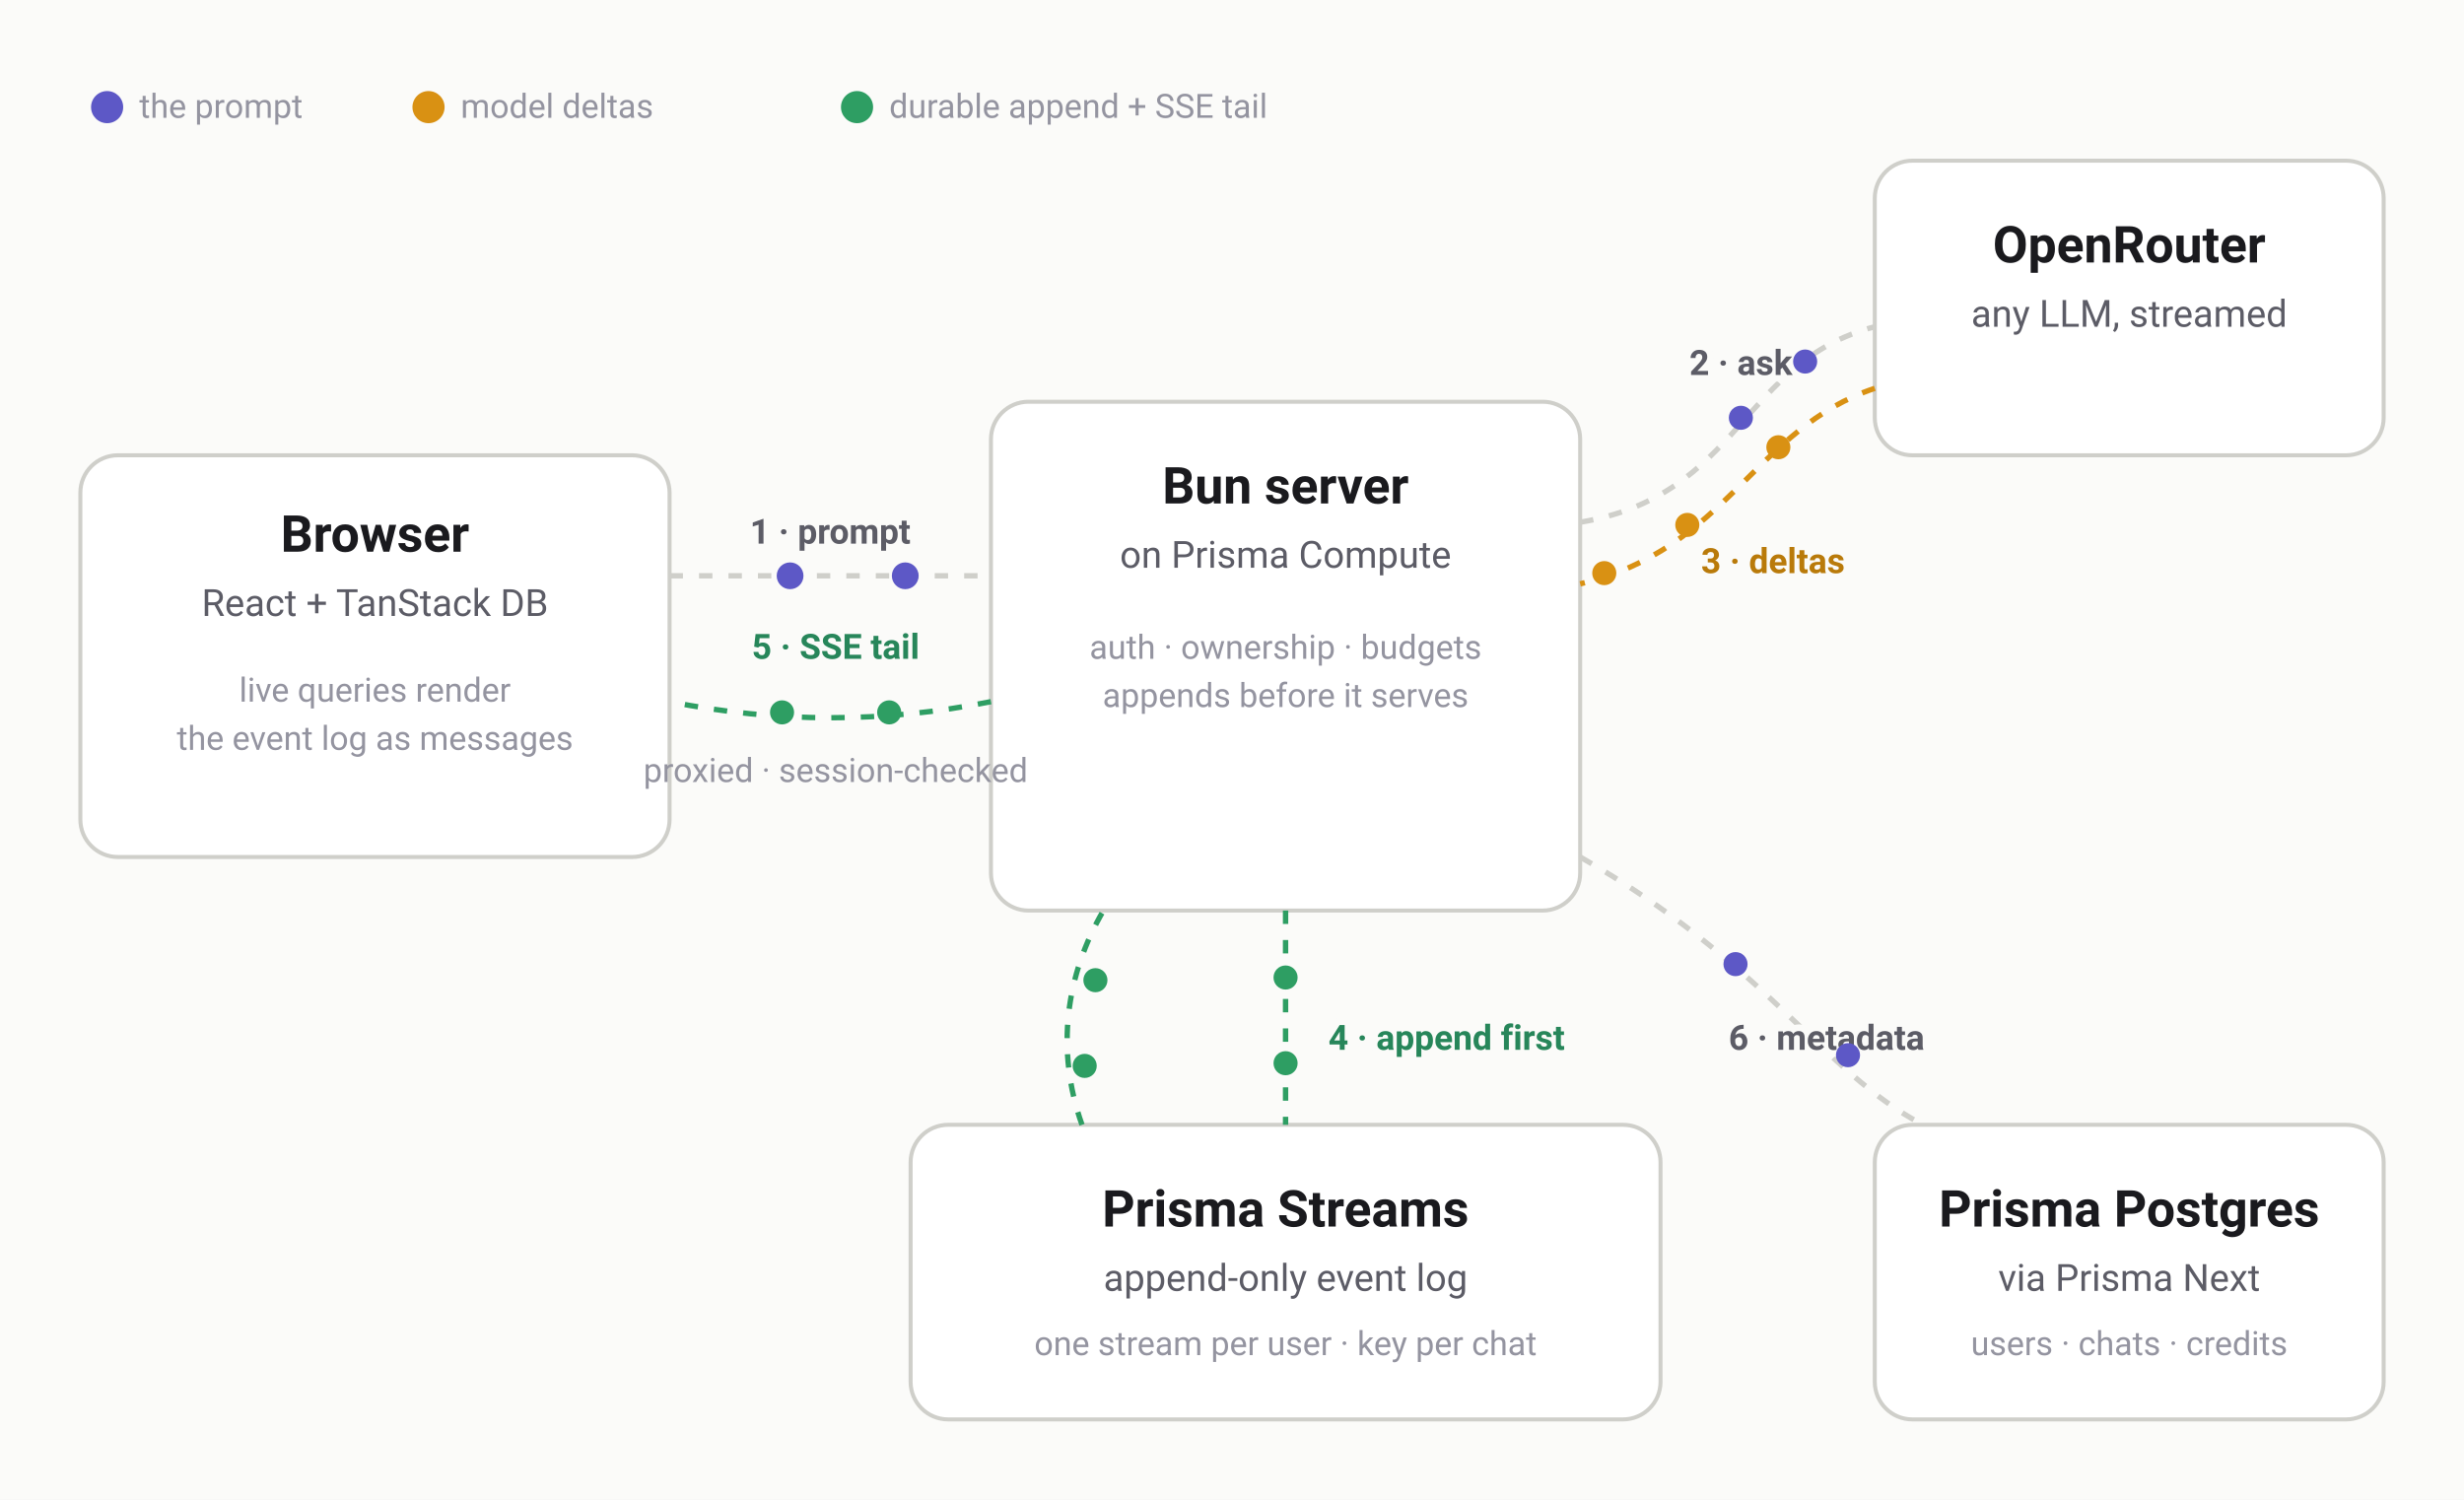
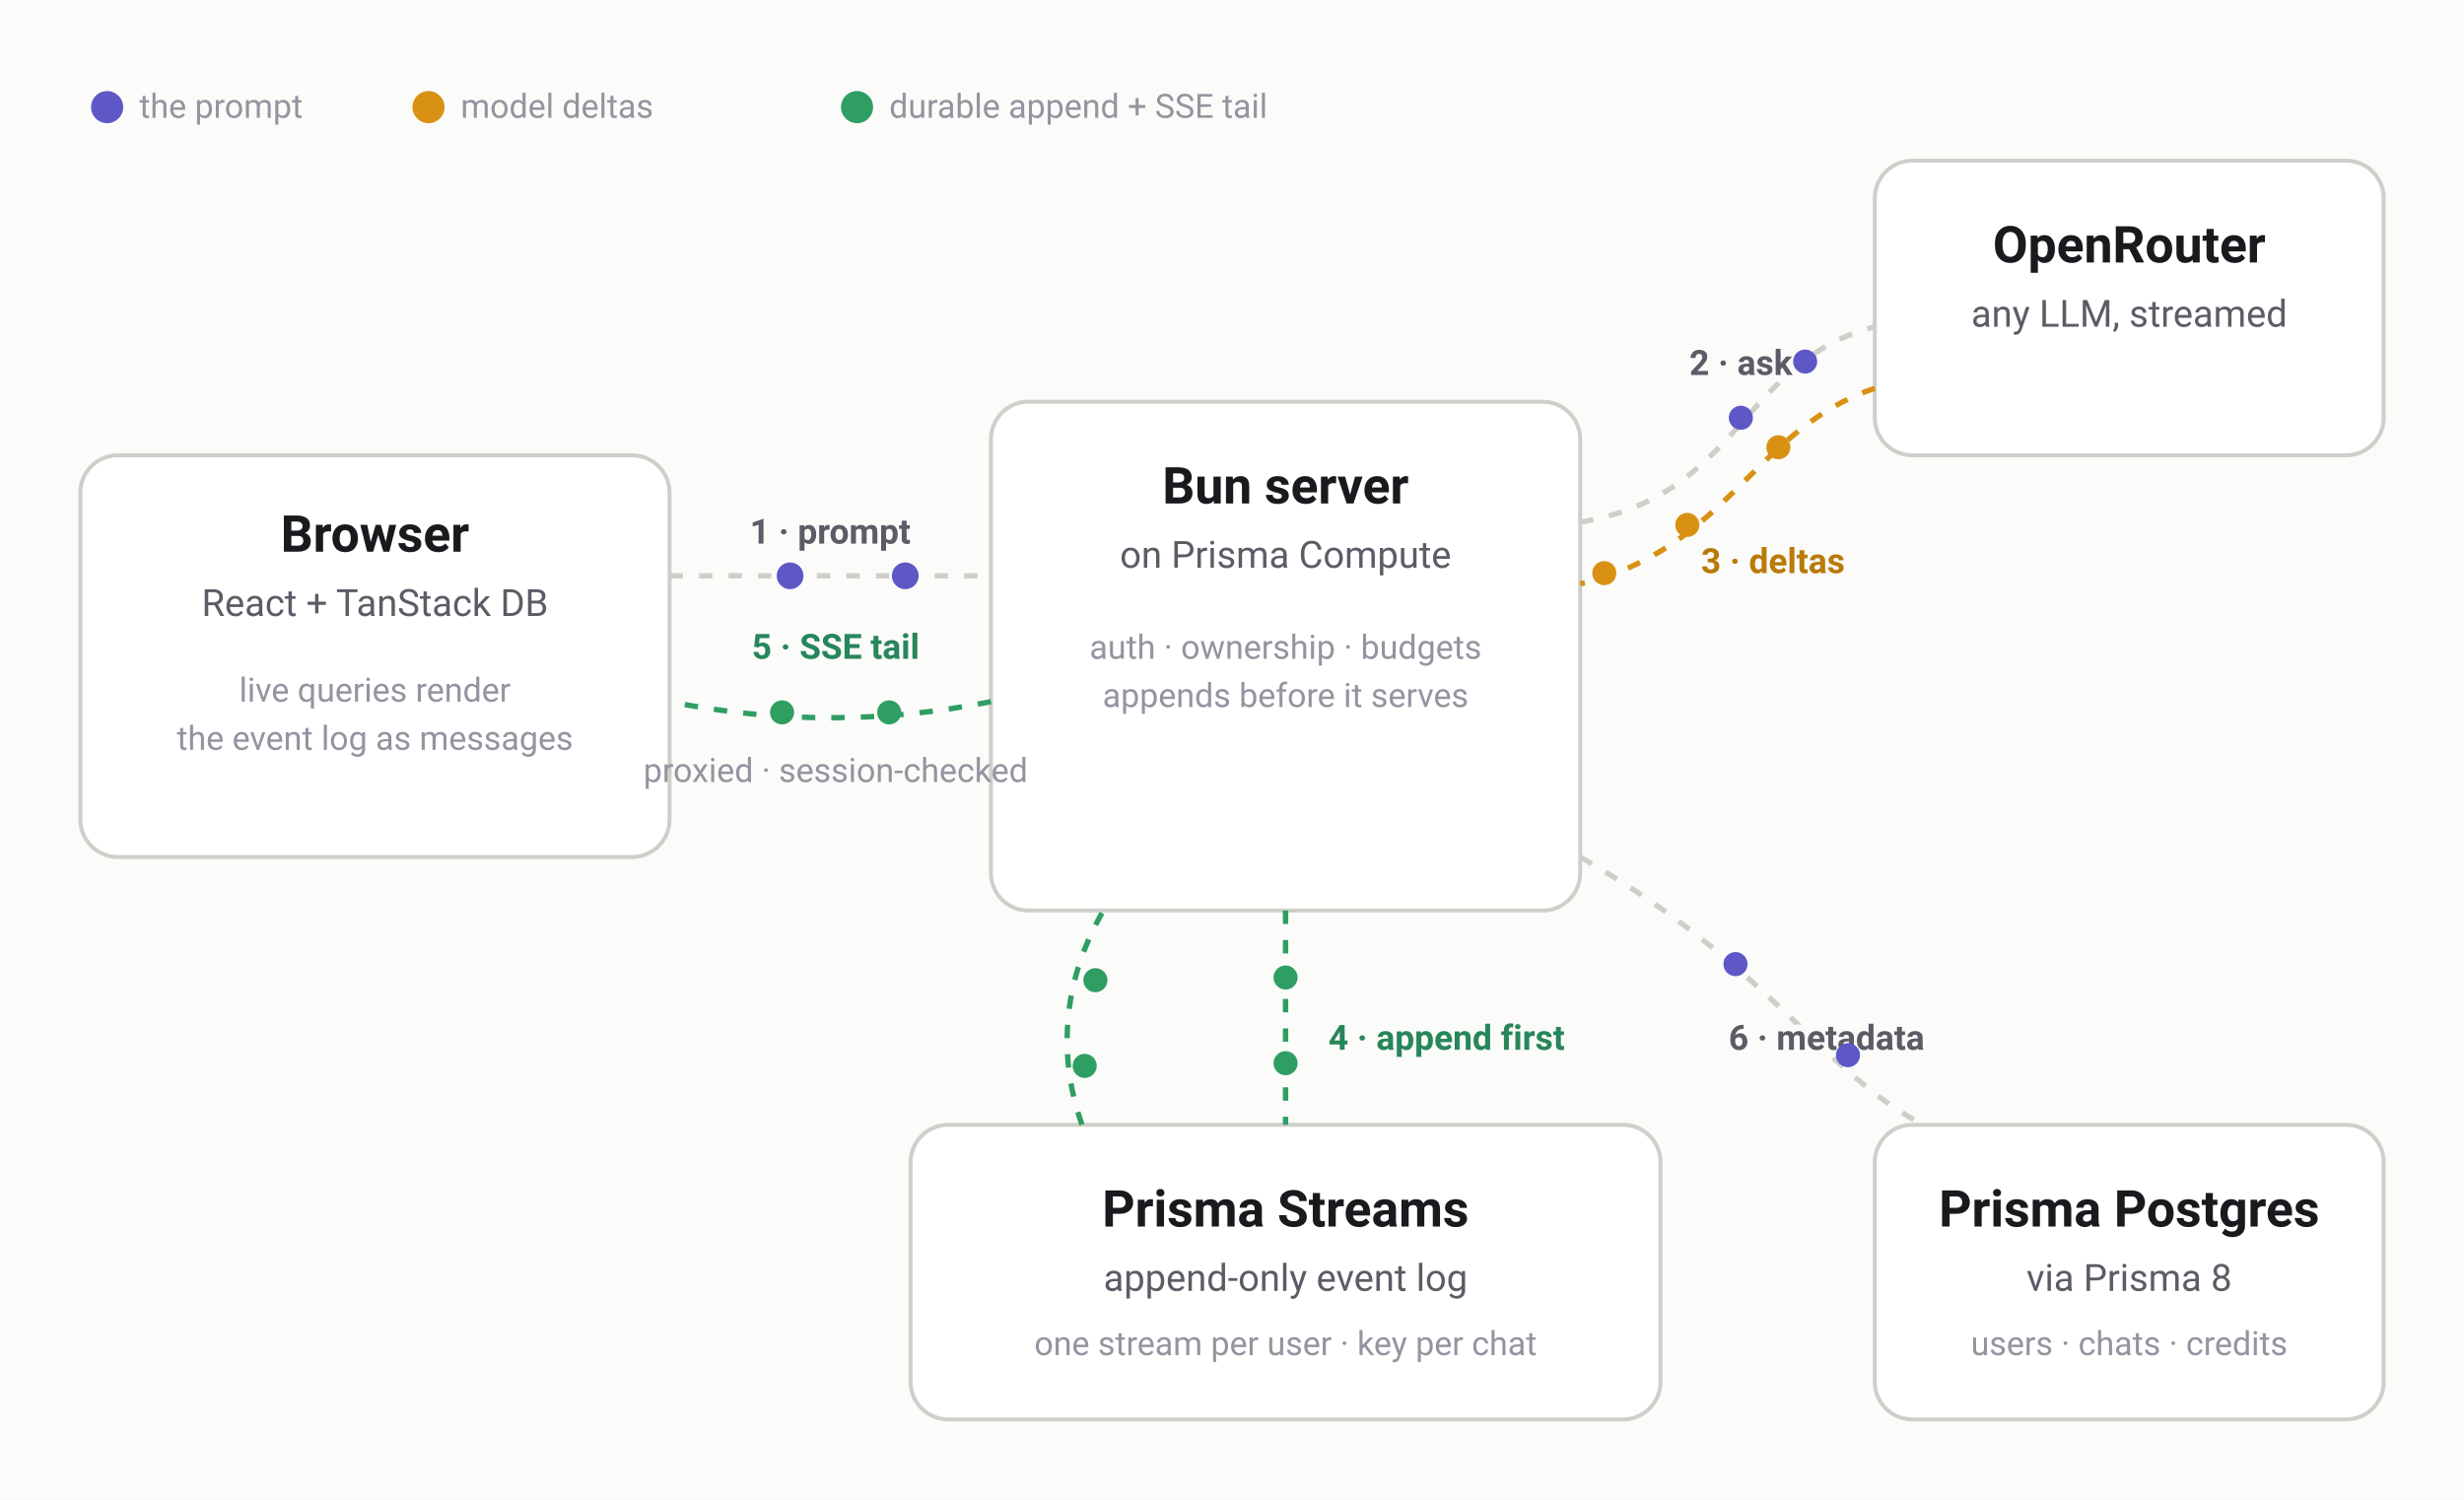
<svg xmlns="http://www.w3.org/2000/svg" width="920" height="560" viewBox="0 0 920 560" role="img" aria-label="Request flow: a prompt goes from the browser to the Bun server on Prisma Compute, which asks OpenRouter; every model delta is appended to Prisma Streams before it is tailed back to the browser over SSE; chat metadata lives in Prisma Postgres.">
  <rect width="920" height="560" fill="#fbfbf9" />
  <style>
    text{font-family:ui-sans-serif,system-ui,-apple-system,'Segoe UI',Roboto,Arial,sans-serif}
    .title{fill:#1a1a1e;font-size:19px;font-weight:650}
    .sub{fill:#5c5c66;font-size:14px}
    .note{fill:#9494a0;font-size:12.5px}
    .label{fill:#5c5c66;font-size:13px;font-weight:600;paint-order:stroke;stroke:#fbfbf9;stroke-width:5;stroke-linejoin:round}
    .box{fill:#ffffff;stroke:#cfcfca;stroke-width:1.5}
    .edge{fill:none;stroke:#cfcfca;stroke-width:2;stroke-dasharray:5 6}
    .amber{stroke:#d99113}
    .green{stroke:#2e9e63}
    .l-amber{fill:#b97a0a}
    .l-green{fill:#27865a}
  </style>
  <circle cx="40" cy="40" r="6" fill="#5d58c6" />
  <text class="note" x="52" y="44">the prompt</text>
  <circle cx="160" cy="40" r="6" fill="#d99113" />
  <text class="note" x="172" y="44">model deltas</text>
  <circle cx="320" cy="40" r="6" fill="#2e9e63" />
  <text class="note" x="332" y="44">durable append + SSE tail</text>
  <rect class="box" x="30" y="170" width="220" height="150" rx="14" />
  <text class="title" x="140" y="206" text-anchor="middle">Browser</text>
  <text class="sub" x="140" y="230" text-anchor="middle">React + TanStack DB</text>
  <text class="note" x="140" y="262" text-anchor="middle">live queries render</text>
  <text class="note" x="140" y="280" text-anchor="middle">the event log as messages</text>
  <rect class="box" x="370" y="150" width="220" height="190" rx="14" />
  <text class="title" x="480" y="188" text-anchor="middle">Bun server</text>
  <text class="sub" x="480" y="212" text-anchor="middle">on Prisma Compute</text>
  <text class="note" x="480" y="246" text-anchor="middle">auth · ownership · budgets</text>
  <text class="note" x="480" y="264" text-anchor="middle">appends before it serves</text>
  <rect class="box" x="700" y="60" width="190" height="110" rx="14" />
  <text class="title" x="795" y="98" text-anchor="middle">OpenRouter</text>
  <text class="sub" x="795" y="122" text-anchor="middle">any LLM, streamed</text>
  <rect class="box" x="340" y="420" width="280" height="110" rx="14" stroke="#5d58c6" />
  <text class="title" x="480" y="458" text-anchor="middle">Prisma Streams</text>
  <text class="sub" x="480" y="482" text-anchor="middle">append-only event log</text>
  <text class="note" x="480" y="506" text-anchor="middle">one stream per user · key per chat</text>
  <rect class="box" x="700" y="420" width="190" height="110" rx="14" />
  <text class="title" x="795" y="458" text-anchor="middle">Prisma Postgres</text>
-   <text class="sub" x="795" y="482" text-anchor="middle">via Prisma Next</text>
+   <text class="sub" x="795" y="482" text-anchor="middle">via Prisma 8</text>
  <text class="note" x="795" y="506" text-anchor="middle">users · chats · credits</text>
  <path class="edge" d="M250 215 H370" />
  <path class="edge" d="M590 195 C650 185 650 135 700 122" />
  <path class="edge amber" d="M700 145 C655 160 645 205 590 218" />
  <path class="edge green" d="M480 340 V420" />
  <path class="edge green" d="M404 420 C394 392 398 364 412 340" />
  <path class="edge green" d="M370 262 C330 270 290 270 250 262" />
  <path class="edge" d="M590 320 C660 360 680 400 718 420" />
  <text class="label" x="310" y="203" text-anchor="middle">1 · prompt</text>
  <text class="label" x="650" y="140" text-anchor="middle">2 · ask</text>
  <text class="label l-amber" x="662" y="214" text-anchor="middle">3 · deltas</text>
  <text class="label l-green" x="496" y="392" text-anchor="start">4 · append first</text>
  <text class="label l-green" x="312" y="246" text-anchor="middle">5 · SSE tail</text>
  <text class="note" x="312" y="292" text-anchor="middle">proxied · session-checked</text>
  <text class="label" x="682" y="392" text-anchor="middle">6 · metadata</text>
  <circle cx="295" cy="215" r="5" fill="#5d58c6" />
  <circle cx="338" cy="215" r="5" fill="#5d58c6" />
  <circle cx="650" cy="156" r="4.5" fill="#5d58c6" />
  <circle cx="674" cy="135" r="4.5" fill="#5d58c6" />
  <circle cx="664" cy="167" r="4.5" fill="#d99113" />
  <circle cx="630" cy="196" r="4.5" fill="#d99113" />
  <circle cx="599" cy="214" r="4.5" fill="#d99113" />
  <circle cx="480" cy="365" r="4.5" fill="#2e9e63" />
  <circle cx="480" cy="397" r="4.5" fill="#2e9e63" />
  <circle cx="405" cy="398" r="4.5" fill="#2e9e63" />
  <circle cx="409" cy="366" r="4.5" fill="#2e9e63" />
  <circle cx="332" cy="266" r="4.5" fill="#2e9e63" />
  <circle cx="292" cy="266" r="4.5" fill="#2e9e63" />
  <circle cx="648" cy="360" r="4.5" fill="#5d58c6" />
  <circle cx="690" cy="394" r="4.5" fill="#5d58c6" />
</svg>
